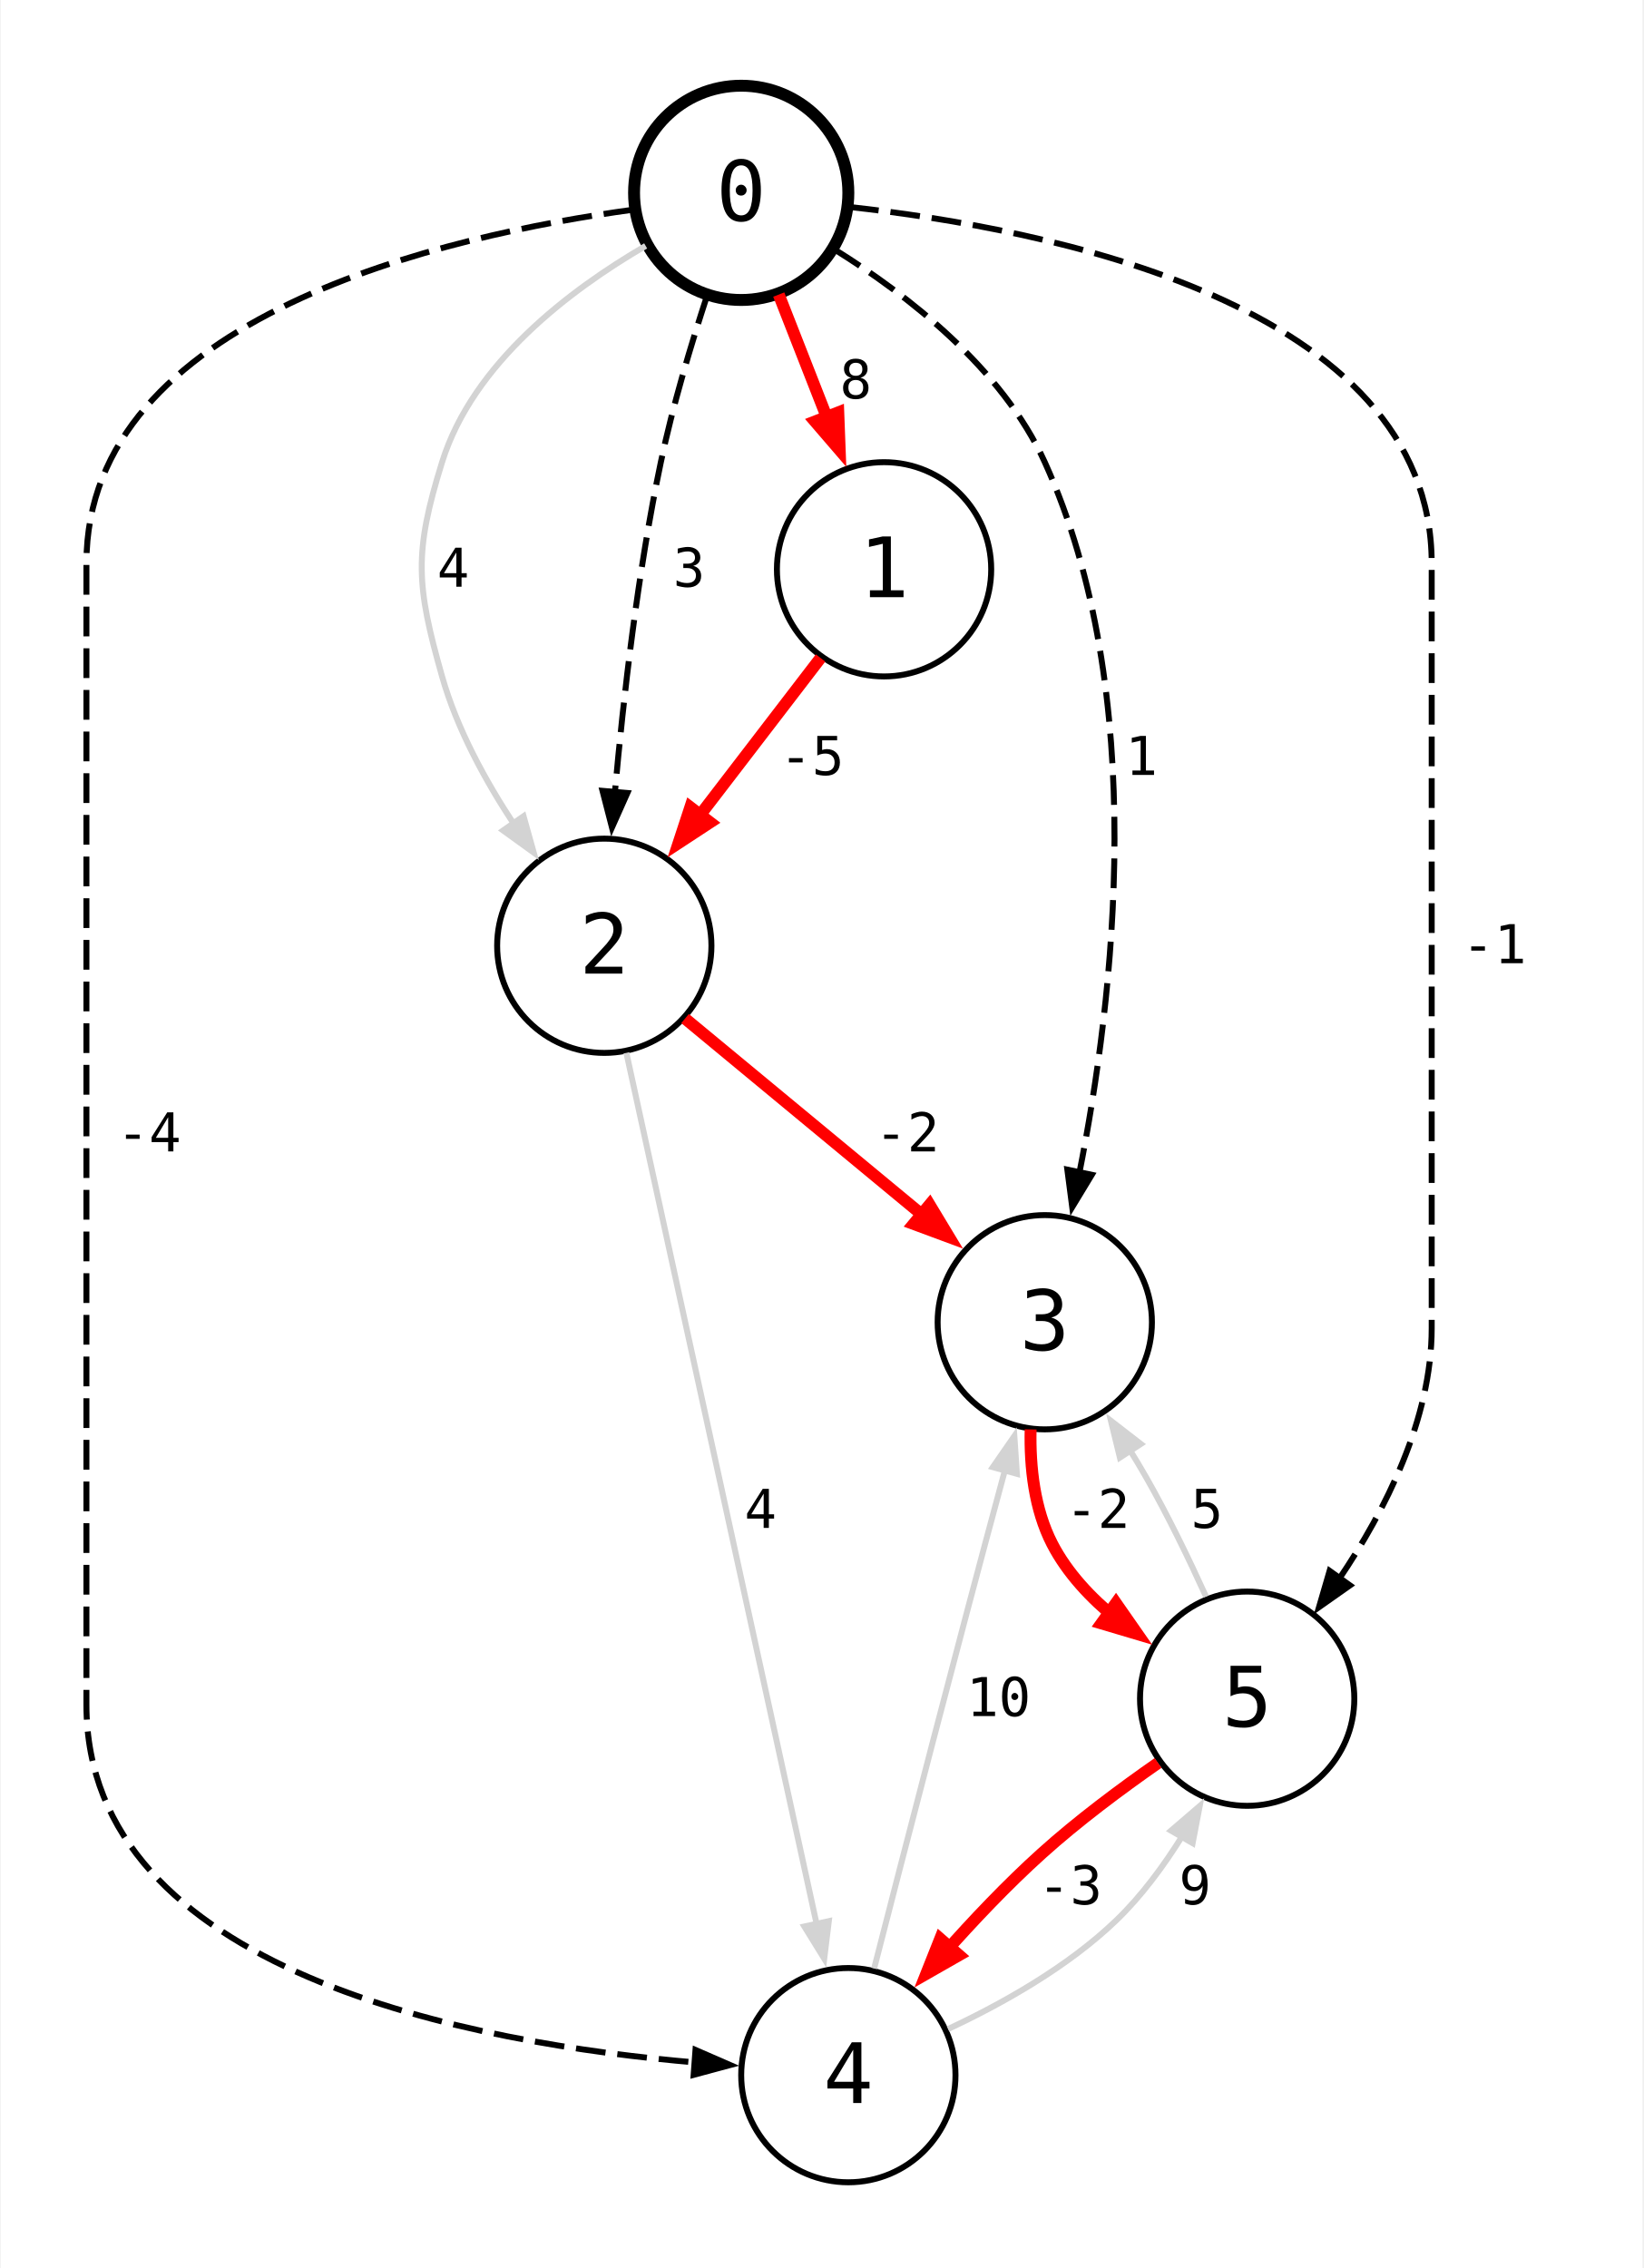
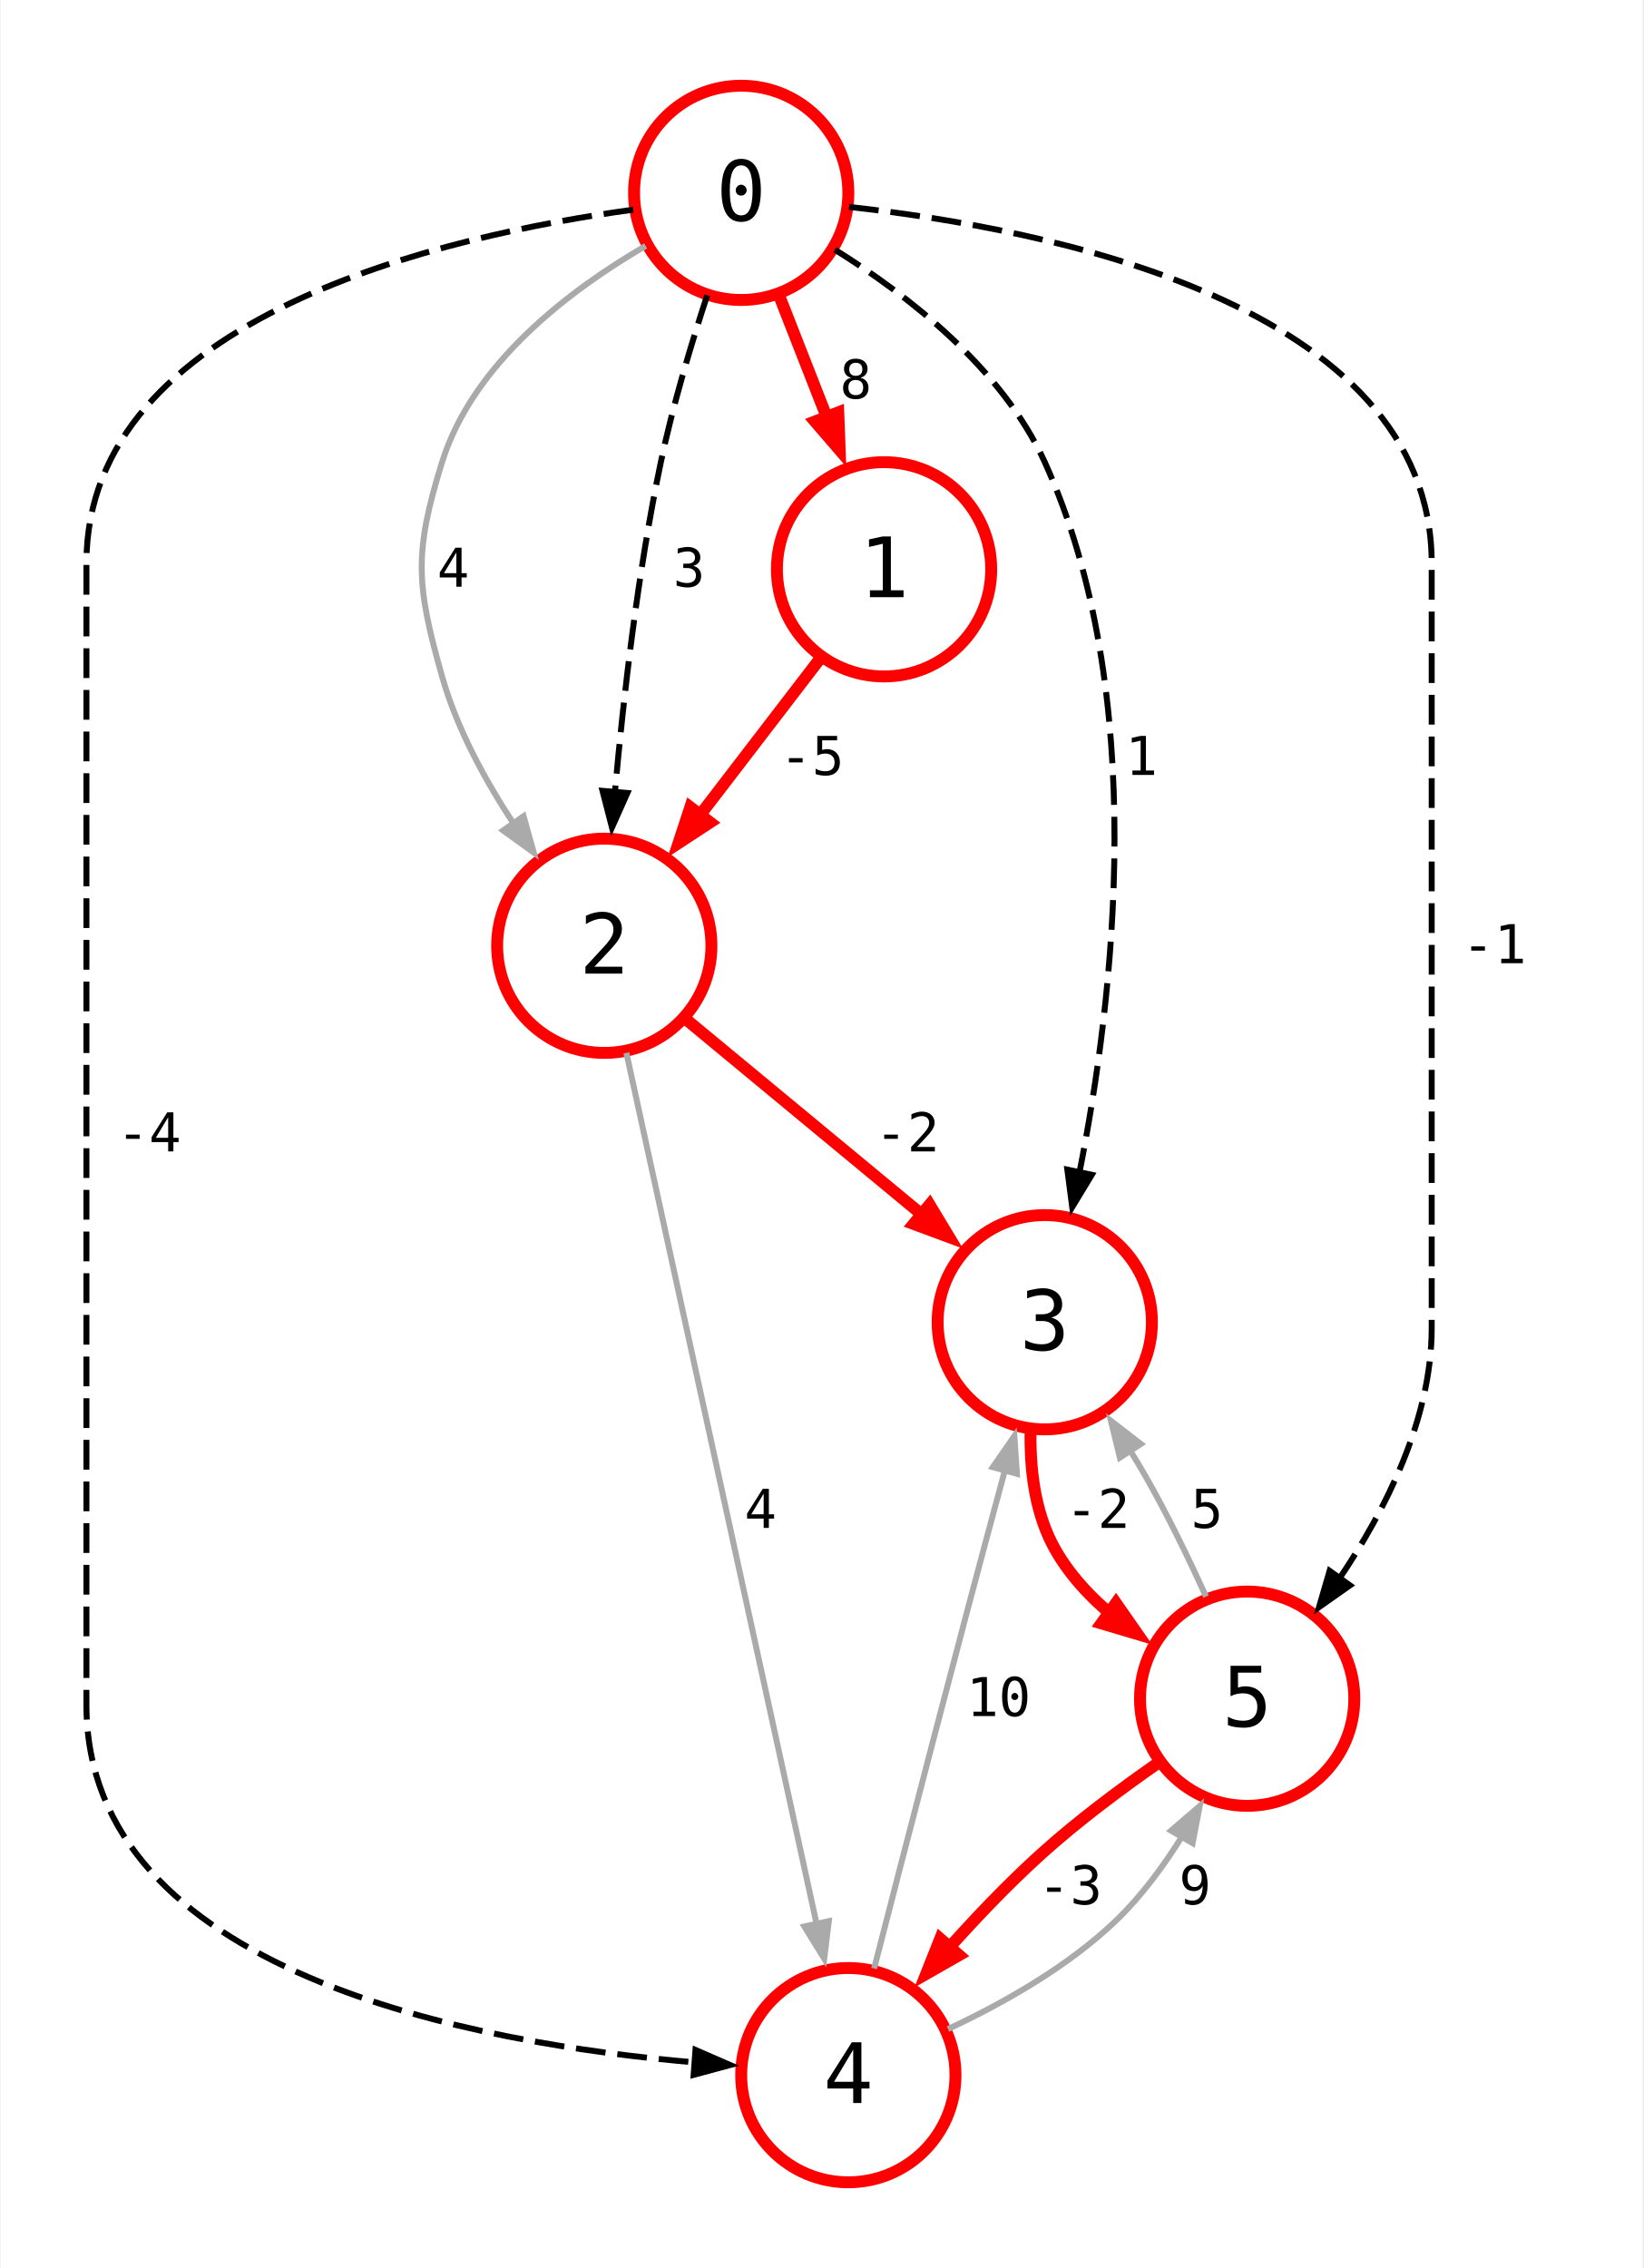
<svg xmlns="http://www.w3.org/2000/svg" width="276pt" height="381pt" viewBox="0.00 0.00 275.80 381.05">
  <g id="graph0" class="graph" transform="scale(1 1) rotate(0) translate(14.4 366.65)">
    <polygon fill="white" stroke="none" points="-14.4,14.4 -14.4,-366.65 261.4,-366.65 261.4,14.4 -14.4,14.4" />
    <g id="node1" class="node">
-       <ellipse fill="none" stroke="black" stroke-width="2" cx="110" cy="-334.25" rx="18" ry="18" />
+       <ellipse fill="none" stroke="red" stroke-width="2" cx="110" cy="-334.25" rx="18" ry="18" />
      <text text-anchor="middle" x="110" y="-329.57" font-family="monospace" font-size="14.00">0</text>
    </g>
    <g id="node2" class="node">
-       <ellipse fill="none" stroke="black" cx="134" cy="-271" rx="18" ry="18" />
+       <ellipse fill="none" stroke="red" stroke-width="2" cx="134" cy="-271" rx="18" ry="18" />
      <text text-anchor="middle" x="134" y="-266.32" font-family="monospace" font-size="14.00">1</text>
    </g>
    <g id="edge1" class="edge">
      <path fill="none" stroke="red" stroke-width="2" d="M116.31,-317.16C118.99,-310.32 122.16,-302.22 125.07,-294.79" />
      <polygon fill="red" stroke="red" stroke-width="2" points="126.31,-297.37 126.55,-291.02 122.4,-295.84 126.31,-297.37" />
      <text text-anchor="middle" x="129.25" y="-299.7" font-family="monospace" font-size="9.00"> 8</text>
    </g>
    <g id="node3" class="node">
-       <ellipse fill="none" stroke="black" cx="87" cy="-207.75" rx="18" ry="18" />
+       <ellipse fill="none" stroke="red" stroke-width="2" cx="87" cy="-207.75" rx="18" ry="18" />
      <text text-anchor="middle" x="87" y="-203.07" font-family="monospace" font-size="14.00">2</text>
    </g>
    <g id="edge2" class="edge">
-       <path fill="none" stroke="lightgray" d="M93.95,-325.34C81.29,-317.98 64.93,-305.65 59.75,-289 55,-273.72 55.39,-268.39 59.75,-253 62.25,-244.18 67.05,-235.4 71.94,-228.01" />
-       <polygon fill="lightgray" stroke="lightgray" points="73.44,-229.52 75.15,-223.4 70,-227.12 73.44,-229.52" />
+       <path fill="none" stroke="#aaaaaa" d="M93.95,-325.34C81.29,-317.98 64.93,-305.65 59.75,-289 55,-273.72 55.39,-268.39 59.75,-253 62.25,-244.18 67.05,-235.4 71.94,-228.01" />
+       <polygon fill="#aaaaaa" stroke="#aaaaaa" points="73.44,-229.52 75.15,-223.4 70,-227.12 73.44,-229.52" />
      <text text-anchor="middle" x="61.62" y="-268.07" font-family="monospace" font-size="9.00">4</text>
    </g>
    <g id="edge11" class="edge">
      <path fill="none" stroke="black" stroke-dasharray="5,2" d="M104.29,-317.04C101.57,-308.74 98.48,-298.43 96.5,-289 92.63,-270.59 90.21,-249.46 88.78,-233.5" />
      <polygon fill="black" stroke="black" points="90.88,-233.42 88.29,-227.62 86.7,-233.78 90.88,-233.42" />
      <text text-anchor="middle" x="101.25" y="-268.07" font-family="monospace" font-size="9.00"> 3</text>
    </g>
    <g id="node4" class="node">
-       <ellipse fill="none" stroke="black" cx="161" cy="-144.5" rx="18" ry="18" />
+       <ellipse fill="none" stroke="red" stroke-width="2" cx="161" cy="-144.5" rx="18" ry="18" />
      <text text-anchor="middle" x="161" y="-139.82" font-family="monospace" font-size="14.00">3</text>
    </g>
    <g id="edge12" class="edge">
      <path fill="none" stroke="black" stroke-dasharray="5,2" d="M125.74,-324.7C137.91,-317.12 153.83,-304.8 161,-289 178.65,-250.1 172.66,-198.93 166.77,-169.38" />
      <polygon fill="black" stroke="black" points="168.9,-169.27 165.61,-163.84 164.79,-170.14 168.9,-169.27" />
      <text text-anchor="middle" x="177.25" y="-236.45" font-family="monospace" font-size="9.00"> 1</text>
    </g>
    <g id="node5" class="node">
-       <ellipse fill="none" stroke="black" cx="128" cy="-18" rx="18" ry="18" />
+       <ellipse fill="none" stroke="red" stroke-width="2" cx="128" cy="-18" rx="18" ry="18" />
      <text text-anchor="middle" x="128" y="-13.32" font-family="monospace" font-size="14.00">4</text>
    </g>
    <g id="edge13" class="edge">
      <path fill="none" stroke="black" stroke-dasharray="5,2" d="M91.84,-331.42C60.59,-327.15 0,-313.53 0,-272 0,-272 0,-272 0,-80.25 0,-35.21 65.27,-23.26 102.6,-20.11" />
      <polygon fill="black" stroke="black" points="102.32,-22.24 108.15,-19.7 102.01,-18.05 102.32,-22.24" />
      <text text-anchor="middle" x="10.5" y="-173.2" font-family="monospace" font-size="9.00">  -4</text>
    </g>
    <g id="node6" class="node">
-       <ellipse fill="none" stroke="black" cx="195" cy="-81.25" rx="18" ry="18" />
+       <ellipse fill="none" stroke="red" stroke-width="2" cx="195" cy="-81.25" rx="18" ry="18" />
      <text text-anchor="middle" x="195" y="-76.58" font-family="monospace" font-size="14.00">5</text>
    </g>
    <g id="edge14" class="edge">
      <path fill="none" stroke="black" stroke-dasharray="5,2" d="M128.12,-331.88C160.75,-328.32 226,-315.73 226,-272 226,-272 226,-272 226,-143.5 226,-128.22 218.22,-112.87 210.45,-101.37" />
      <polygon fill="black" stroke="black" points="212.27,-100.29 207.07,-96.63 208.85,-102.73 212.27,-100.29" />
      <text text-anchor="middle" x="236.5" y="-204.82" font-family="monospace" font-size="9.00">  -1</text>
    </g>
    <g id="edge3" class="edge">
      <path fill="none" stroke="red" stroke-width="2" d="M123.33,-256.1C117.09,-247.96 109.09,-237.54 102.19,-228.54" />
      <polygon fill="red" stroke="red" stroke-width="2" points="104.78,-228.48 99.47,-225 101.45,-231.03 104.78,-228.48" />
      <text text-anchor="middle" x="121.88" y="-236.45" font-family="monospace" font-size="9.00"> -5</text>
    </g>
    <g id="edge4" class="edge">
      <path fill="none" stroke="red" stroke-width="2" d="M100.57,-195.52C112.08,-185.99 128.72,-172.22 141.63,-161.53" />
      <polygon fill="red" stroke="red" stroke-width="2" points="141.65,-164.24 144.93,-158.8 138.97,-161.01 141.65,-164.24" />
      <text text-anchor="middle" x="137.88" y="-173.2" font-family="monospace" font-size="9.00"> -2</text>
    </g>
    <g id="edge5" class="edge">
-       <path fill="none" stroke="lightgray" d="M90.71,-189.76C98.01,-156.33 114.26,-81.93 122.69,-43.31" />
-       <polygon fill="lightgray" stroke="lightgray" points="124.72,-43.88 123.95,-37.57 120.61,-42.98 124.72,-43.88" />
+       <path fill="none" stroke="#aaaaaa" d="M90.71,-189.76C98.01,-156.33 114.26,-81.93 122.69,-43.31" />
+       <polygon fill="#aaaaaa" stroke="#aaaaaa" points="124.72,-43.88 123.95,-37.57 120.61,-42.98 124.72,-43.88" />
      <text text-anchor="middle" x="113.25" y="-109.95" font-family="monospace" font-size="9.00"> 4</text>
    </g>
    <g id="edge6" class="edge">
      <path fill="none" stroke="red" stroke-width="2" d="M158.62,-126.49C158.48,-120.14 159.25,-113.07 162.25,-107.25 164.78,-102.36 168.75,-98.14 173.06,-94.65" />
      <polygon fill="red" stroke="red" stroke-width="2" points="172.96,-97.31 176.6,-92.09 170.51,-93.9 172.96,-97.31" />
      <text text-anchor="middle" x="169.88" y="-109.95" font-family="monospace" font-size="9.00"> -2</text>
    </g>
    <g id="edge7" class="edge">
-       <path fill="none" stroke="lightgray" d="M132.33,-35.92C137.42,-55.74 146.16,-89.55 154,-118.5 154.11,-118.92 154.23,-119.35 154.35,-119.78" />
-       <polygon fill="lightgray" stroke="lightgray" points="152.27,-120.15 155.89,-125.38 156.32,-119.03 152.27,-120.15" />
+       <path fill="none" stroke="#aaaaaa" d="M132.33,-35.92C137.42,-55.74 146.16,-89.55 154,-118.5 154.11,-118.92 154.23,-119.35 154.35,-119.78" />
+       <polygon fill="#aaaaaa" stroke="#aaaaaa" points="152.27,-120.15 155.89,-125.38 156.32,-119.03 152.27,-120.15" />
      <text text-anchor="middle" x="153.25" y="-78.33" font-family="monospace" font-size="9.00">10</text>
    </g>
    <g id="edge8" class="edge">
-       <path fill="none" stroke="lightgray" d="M144.75,-25.75C153.86,-30.01 164.89,-36.19 173,-44 177.25,-48.09 181,-53.18 184.14,-58.23" />
-       <polygon fill="lightgray" stroke="lightgray" points="182.21,-59.08 187.03,-63.22 185.84,-56.98 182.21,-59.08" />
+       <path fill="none" stroke="#aaaaaa" d="M144.75,-25.75C153.86,-30.01 164.89,-36.19 173,-44 177.25,-48.09 181,-53.18 184.14,-58.23" />
+       <polygon fill="#aaaaaa" stroke="#aaaaaa" points="182.21,-59.08 187.03,-63.22 185.84,-56.98 182.21,-59.08" />
      <text text-anchor="middle" x="186.25" y="-46.7" font-family="monospace" font-size="9.00"> 9</text>
    </g>
    <g id="edge9" class="edge">
-       <path fill="none" stroke="lightgray" d="M188.09,-98.41C185.19,-104.78 181.65,-112.1 178,-118.5 177.11,-120.06 176.16,-121.64 175.18,-123.22" />
-       <polygon fill="lightgray" stroke="lightgray" points="173.62,-121.76 172.11,-127.94 177.14,-124.05 173.62,-121.76" />
+       <path fill="none" stroke="#aaaaaa" d="M188.09,-98.41C185.19,-104.78 181.65,-112.1 178,-118.5 177.11,-120.06 176.16,-121.64 175.18,-123.22" />
+       <polygon fill="#aaaaaa" stroke="#aaaaaa" points="173.62,-121.76 172.11,-127.94 177.14,-124.05 173.62,-121.76" />
      <text text-anchor="middle" x="188.25" y="-109.95" font-family="monospace" font-size="9.00"> 5</text>
    </g>
    <g id="edge10" class="edge">
      <path fill="none" stroke="red" stroke-width="2" d="M180.03,-70.45C173.76,-66.08 166.54,-60.7 160.5,-55.25 154.75,-50.07 148.96,-43.97 143.9,-38.25" />
      <polygon fill="red" stroke="red" stroke-width="2" points="146.6,-38.16 141.08,-35.01 143.43,-40.92 146.6,-38.16" />
      <text text-anchor="middle" x="165.25" y="-46.7" font-family="monospace" font-size="9.00">-3</text>
    </g>
  </g>
</svg>
